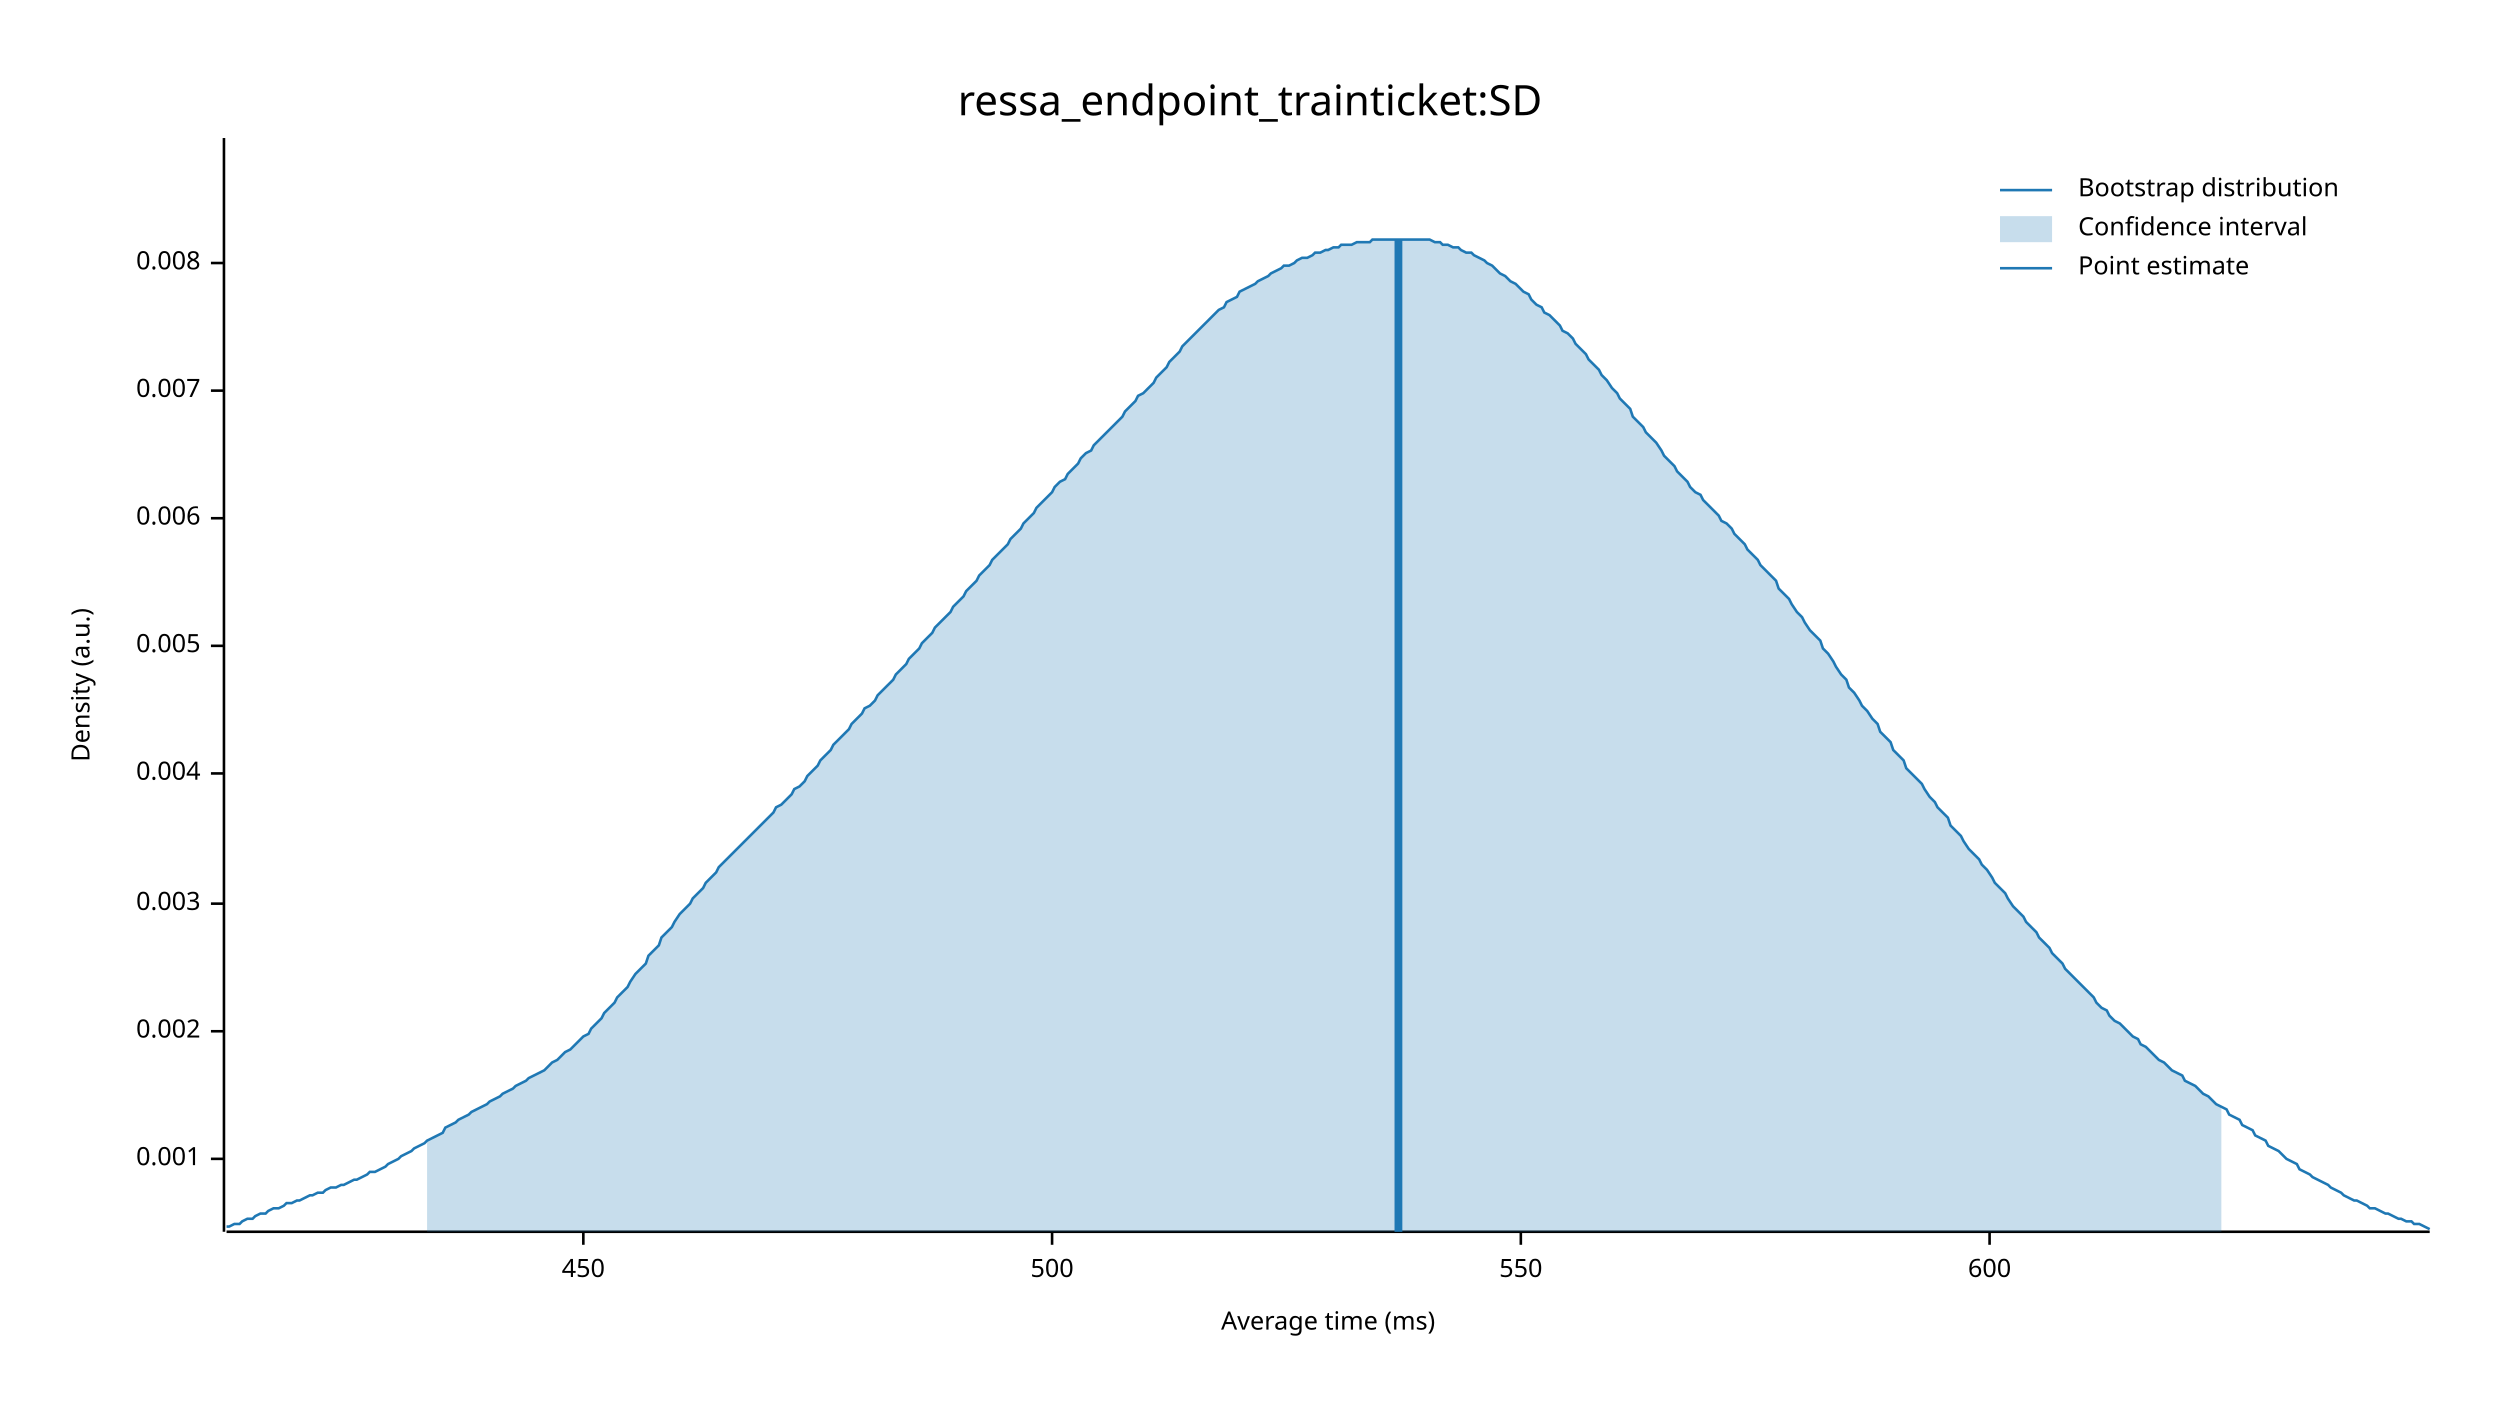
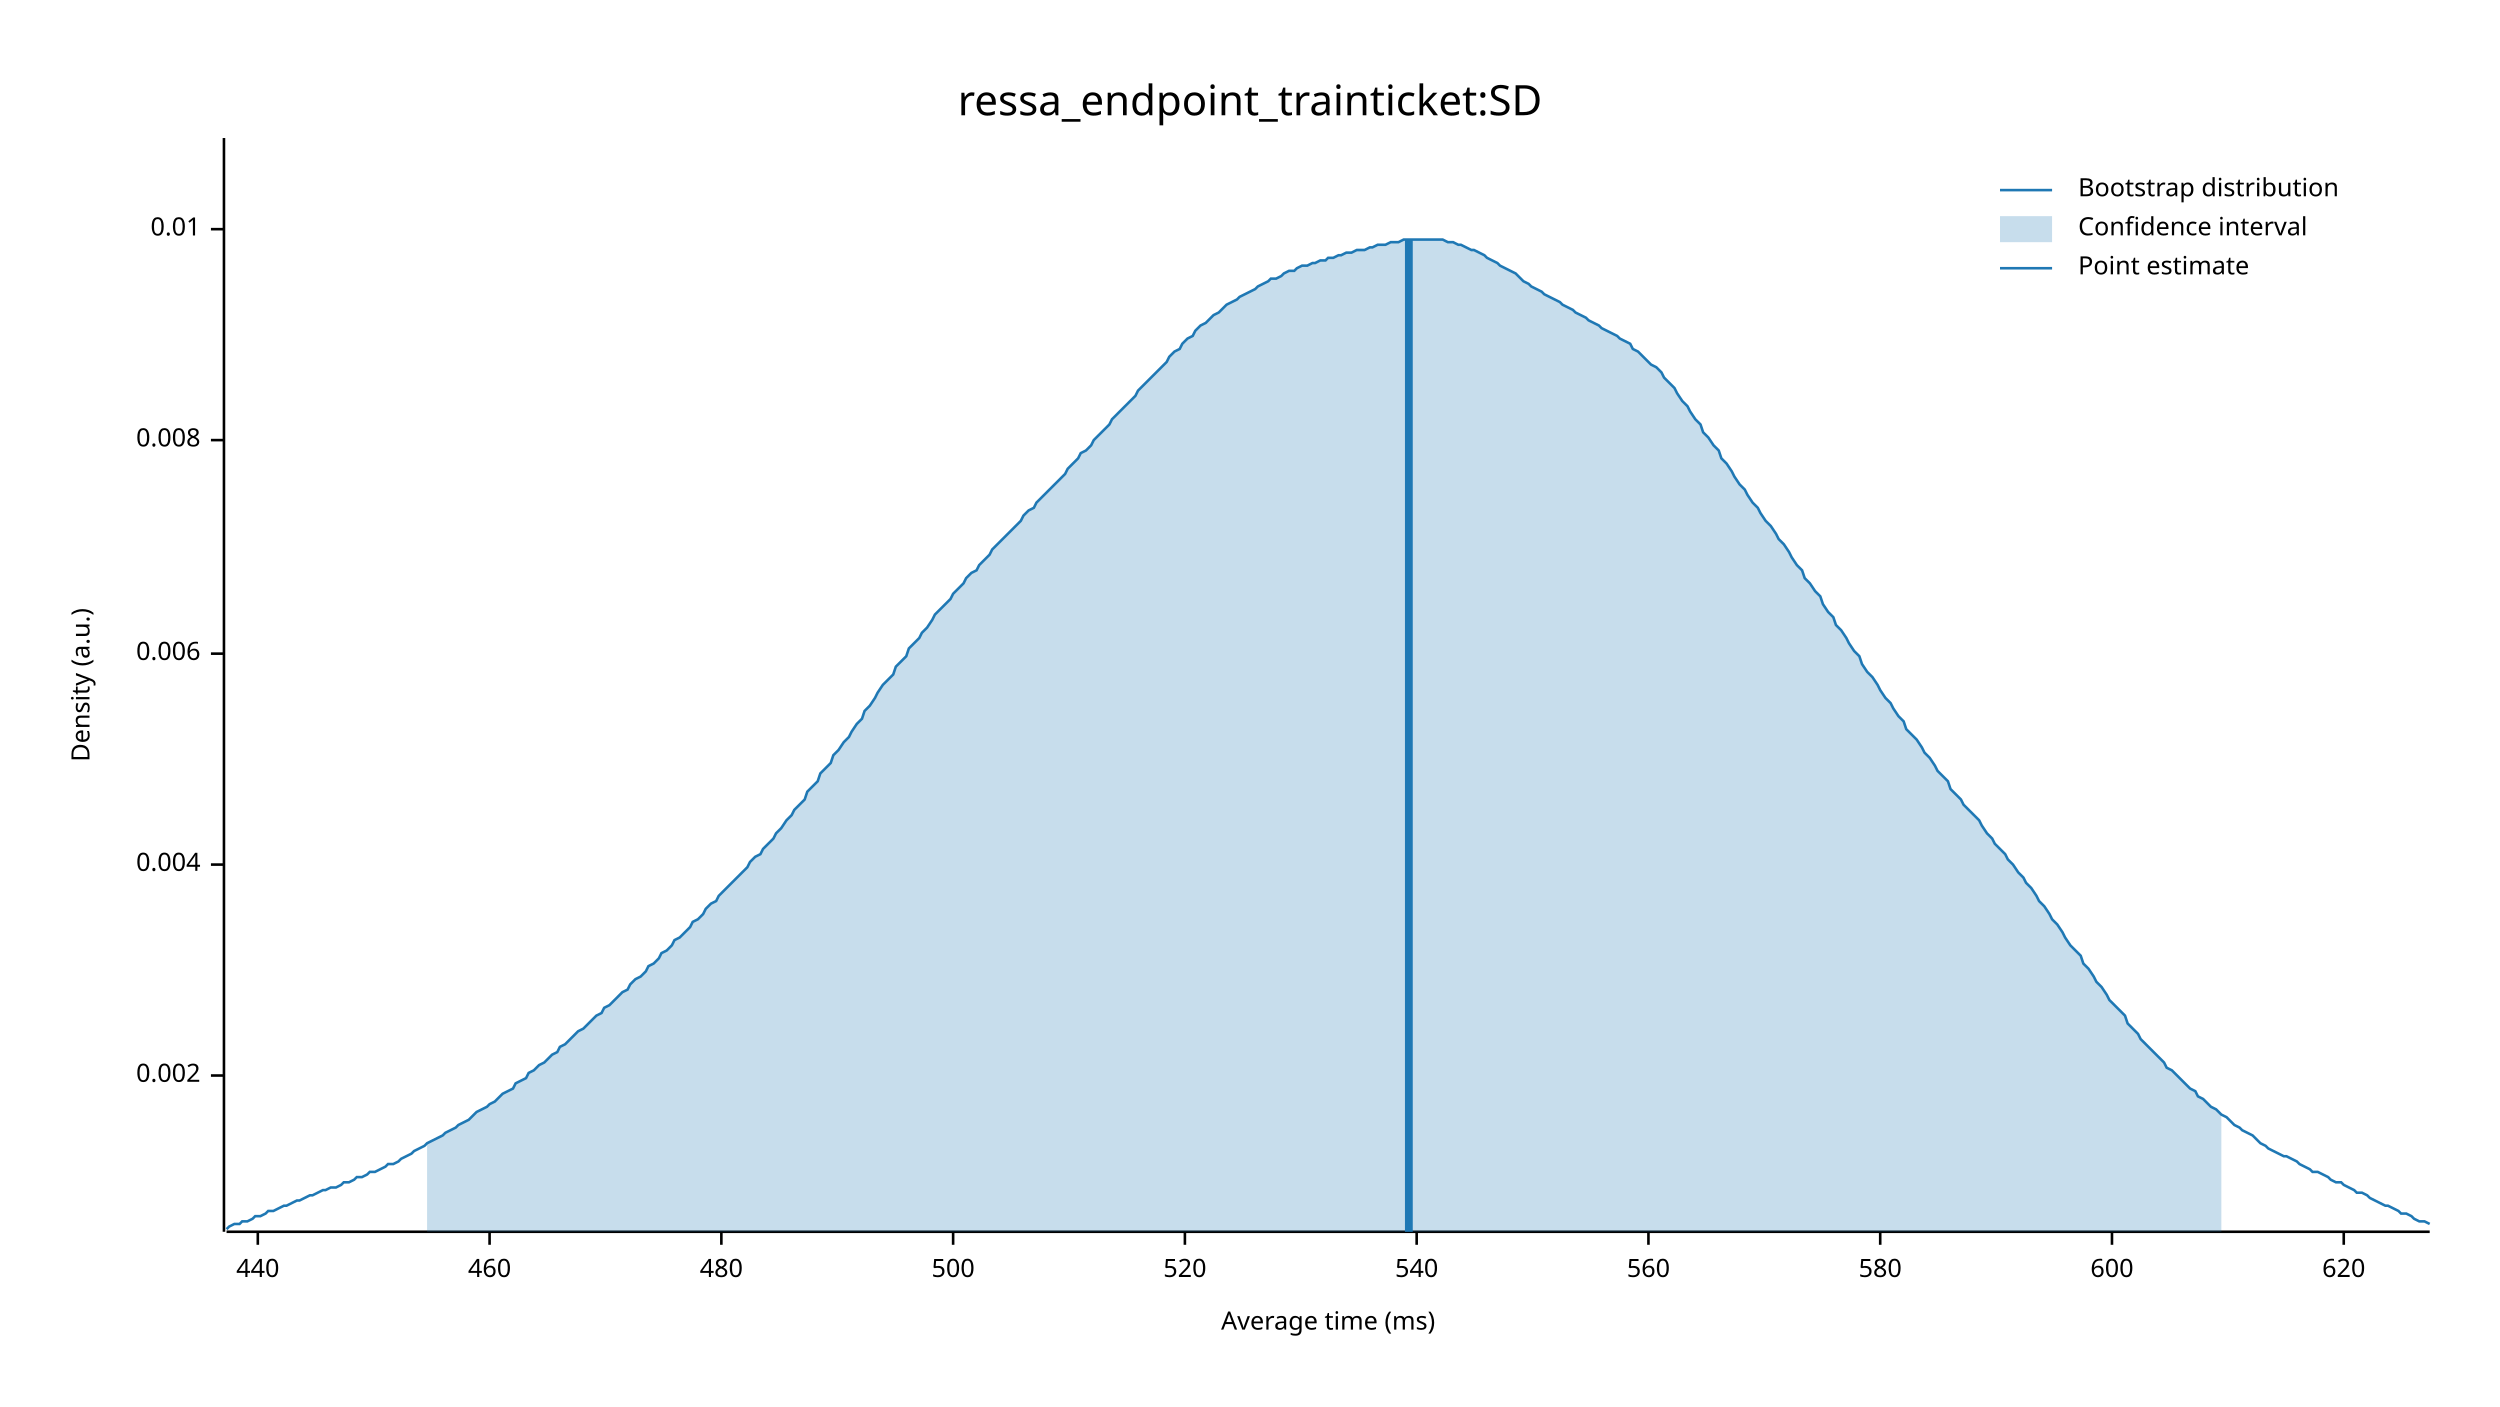
<svg xmlns="http://www.w3.org/2000/svg" width="960" height="540" viewBox="0 0 960 540">
  <text x="480" y="32" dy="0.76em" text-anchor="middle" font-family="sans-serif" font-size="16.129" opacity="1" fill="#000000">
ressa_endpoint_trainticket:SD
</text>
  <text x="27" y="263" dy="0.76em" text-anchor="middle" font-family="sans-serif" font-size="9.677" opacity="1" fill="#000000" transform="rotate(270, 27, 263)">
Density (a.u.)
</text>
  <text x="510" y="513" dy="-0.5ex" text-anchor="middle" font-family="sans-serif" font-size="9.677" opacity="1" fill="#000000">
Average time (ms)
</text>
  <polyline fill="none" opacity="1" stroke="#000000" stroke-width="1" points="86,53 86,473 " />
-   <text x="77" y="445" dy="0.5ex" text-anchor="end" font-family="sans-serif" font-size="9.677" opacity="1" fill="#000000">
- 0.001
- </text>
-   <polyline fill="none" opacity="1" stroke="#000000" stroke-width="1" points="81,445 86,445 " />
-   <text x="77" y="396" dy="0.5ex" text-anchor="end" font-family="sans-serif" font-size="9.677" opacity="1" fill="#000000">
+   <text x="77" y="413" dy="0.5ex" text-anchor="end" font-family="sans-serif" font-size="9.677" opacity="1" fill="#000000">
0.002
</text>
-   <polyline fill="none" opacity="1" stroke="#000000" stroke-width="1" points="81,396 86,396 " />
-   <text x="77" y="347" dy="0.5ex" text-anchor="end" font-family="sans-serif" font-size="9.677" opacity="1" fill="#000000">
- 0.003
- </text>
-   <polyline fill="none" opacity="1" stroke="#000000" stroke-width="1" points="81,347 86,347 " />
-   <text x="77" y="297" dy="0.5ex" text-anchor="end" font-family="sans-serif" font-size="9.677" opacity="1" fill="#000000">
+   <polyline fill="none" opacity="1" stroke="#000000" stroke-width="1" points="81,413 86,413 " />
+   <text x="77" y="332" dy="0.5ex" text-anchor="end" font-family="sans-serif" font-size="9.677" opacity="1" fill="#000000">
0.004
</text>
-   <polyline fill="none" opacity="1" stroke="#000000" stroke-width="1" points="81,297 86,297 " />
-   <text x="77" y="248" dy="0.5ex" text-anchor="end" font-family="sans-serif" font-size="9.677" opacity="1" fill="#000000">
- 0.005
- </text>
-   <polyline fill="none" opacity="1" stroke="#000000" stroke-width="1" points="81,248 86,248 " />
-   <text x="77" y="199" dy="0.5ex" text-anchor="end" font-family="sans-serif" font-size="9.677" opacity="1" fill="#000000">
+   <polyline fill="none" opacity="1" stroke="#000000" stroke-width="1" points="81,332 86,332 " />
+   <text x="77" y="251" dy="0.5ex" text-anchor="end" font-family="sans-serif" font-size="9.677" opacity="1" fill="#000000">
0.006
</text>
-   <polyline fill="none" opacity="1" stroke="#000000" stroke-width="1" points="81,199 86,199 " />
-   <text x="77" y="150" dy="0.5ex" text-anchor="end" font-family="sans-serif" font-size="9.677" opacity="1" fill="#000000">
- 0.007
- </text>
-   <polyline fill="none" opacity="1" stroke="#000000" stroke-width="1" points="81,150 86,150 " />
-   <text x="77" y="101" dy="0.5ex" text-anchor="end" font-family="sans-serif" font-size="9.677" opacity="1" fill="#000000">
+   <polyline fill="none" opacity="1" stroke="#000000" stroke-width="1" points="81,251 86,251 " />
+   <text x="77" y="169" dy="0.5ex" text-anchor="end" font-family="sans-serif" font-size="9.677" opacity="1" fill="#000000">
0.008
</text>
-   <polyline fill="none" opacity="1" stroke="#000000" stroke-width="1" points="81,101 86,101 " />
+   <polyline fill="none" opacity="1" stroke="#000000" stroke-width="1" points="81,169 86,169 " />
+   <text x="77" y="88" dy="0.5ex" text-anchor="end" font-family="sans-serif" font-size="9.677" opacity="1" fill="#000000">
+ 0.01
+ </text>
+   <polyline fill="none" opacity="1" stroke="#000000" stroke-width="1" points="81,88 86,88 " />
  <polyline fill="none" opacity="1" stroke="#000000" stroke-width="1" points="87,473 933,473 " />
-   <text x="224" y="483" dy="0.76em" text-anchor="middle" font-family="sans-serif" font-size="9.677" opacity="1" fill="#000000">
- 450
+   <text x="99" y="483" dy="0.76em" text-anchor="middle" font-family="sans-serif" font-size="9.677" opacity="1" fill="#000000">
+ 440
</text>
-   <polyline fill="none" opacity="1" stroke="#000000" stroke-width="1" points="224,473 224,478 " />
-   <text x="404" y="483" dy="0.76em" text-anchor="middle" font-family="sans-serif" font-size="9.677" opacity="1" fill="#000000">
+   <polyline fill="none" opacity="1" stroke="#000000" stroke-width="1" points="99,473 99,478 " />
+   <text x="188" y="483" dy="0.76em" text-anchor="middle" font-family="sans-serif" font-size="9.677" opacity="1" fill="#000000">
+ 460
+ </text>
+   <polyline fill="none" opacity="1" stroke="#000000" stroke-width="1" points="188,473 188,478 " />
+   <text x="277" y="483" dy="0.76em" text-anchor="middle" font-family="sans-serif" font-size="9.677" opacity="1" fill="#000000">
+ 480
+ </text>
+   <polyline fill="none" opacity="1" stroke="#000000" stroke-width="1" points="277,473 277,478 " />
+   <text x="366" y="483" dy="0.76em" text-anchor="middle" font-family="sans-serif" font-size="9.677" opacity="1" fill="#000000">
500
</text>
-   <polyline fill="none" opacity="1" stroke="#000000" stroke-width="1" points="404,473 404,478 " />
-   <text x="584" y="483" dy="0.76em" text-anchor="middle" font-family="sans-serif" font-size="9.677" opacity="1" fill="#000000">
- 550
+   <polyline fill="none" opacity="1" stroke="#000000" stroke-width="1" points="366,473 366,478 " />
+   <text x="455" y="483" dy="0.76em" text-anchor="middle" font-family="sans-serif" font-size="9.677" opacity="1" fill="#000000">
+ 520
</text>
-   <polyline fill="none" opacity="1" stroke="#000000" stroke-width="1" points="584,473 584,478 " />
-   <text x="764" y="483" dy="0.76em" text-anchor="middle" font-family="sans-serif" font-size="9.677" opacity="1" fill="#000000">
+   <polyline fill="none" opacity="1" stroke="#000000" stroke-width="1" points="455,473 455,478 " />
+   <text x="544" y="483" dy="0.76em" text-anchor="middle" font-family="sans-serif" font-size="9.677" opacity="1" fill="#000000">
+ 540
+ </text>
+   <polyline fill="none" opacity="1" stroke="#000000" stroke-width="1" points="544,473 544,478 " />
+   <text x="633" y="483" dy="0.76em" text-anchor="middle" font-family="sans-serif" font-size="9.677" opacity="1" fill="#000000">
+ 560
+ </text>
+   <polyline fill="none" opacity="1" stroke="#000000" stroke-width="1" points="633,473 633,478 " />
+   <text x="722" y="483" dy="0.76em" text-anchor="middle" font-family="sans-serif" font-size="9.677" opacity="1" fill="#000000">
+ 580
+ </text>
+   <polyline fill="none" opacity="1" stroke="#000000" stroke-width="1" points="722,473 722,478 " />
+   <text x="811" y="483" dy="0.76em" text-anchor="middle" font-family="sans-serif" font-size="9.677" opacity="1" fill="#000000">
600
</text>
-   <polyline fill="none" opacity="1" stroke="#000000" stroke-width="1" points="764,473 764,478 " />
-   <polyline fill="none" opacity="1" stroke="#1F78B4" stroke-width="1" points="87,471 88,471 90,470 92,470 93,469 95,468 97,468 98,467 100,466 102,466 103,465 105,464 107,464 109,463 110,462 112,462 114,461 115,461 117,460 119,459 120,459 122,458 124,458 125,457 127,456 129,456 131,455 132,455 134,454 136,453 137,453 139,452 141,451 142,450 144,450 146,449 148,448 149,447 151,446 153,445 154,444 156,443 158,442 159,441 161,440 163,439 164,438 166,437 168,436 170,435 171,433 173,432 175,431 176,430 178,429 180,428 181,427 183,426 185,425 187,424 188,423 190,422 192,421 193,420 195,419 197,418 198,417 200,416 202,415 203,414 205,413 207,412 209,411 210,410 212,408 214,407 215,406 217,404 219,403 220,402 222,400 224,398 226,397 227,395 229,393 231,391 232,389 234,387 236,385 237,383 239,381 241,379 242,377 244,374 246,372 248,370 249,367 251,365 253,363 254,360 256,358 258,356 259,354 261,351 263,349 265,347 266,345 268,343 270,341 271,339 273,337 275,335 276,333 278,331 280,329 281,328 283,326 285,324 287,322 288,321 290,319 292,317 293,316 295,314 297,312 298,310 300,309 302,307 304,305 305,303 307,302 309,300 310,298 312,296 314,294 315,292 317,290 319,288 320,286 322,284 324,282 326,280 327,278 329,276 331,274 332,272 334,271 336,269 337,267 339,265 341,263 343,261 344,259 346,257 348,255 349,253 351,251 353,249 354,247 356,245 358,243 359,241 361,239 363,237 365,235 366,233 368,231 370,229 371,227 373,225 375,223 376,221 378,219 380,217 381,215 383,213 385,211 387,209 388,207 390,205 392,203 393,201 395,199 397,197 398,195 400,193 402,191 404,189 405,187 407,185 409,184 410,182 412,180 414,178 415,176 417,174 419,173 420,171 422,169 424,167 426,165 427,164 429,162 431,160 432,158 434,156 436,154 437,152 439,151 441,149 443,147 444,145 446,143 448,141 449,139 451,137 453,135 454,133 456,131 458,129 459,128 461,126 463,124 465,122 466,121 468,119 470,118 471,116 473,115 475,114 476,112 478,111 480,110 482,109 483,108 485,107 487,106 488,105 490,104 492,103 493,102 495,102 497,101 498,100 500,99 502,99 504,98 505,97 507,97 509,96 510,96 512,95 514,95 515,94 517,94 519,94 521,93 522,93 524,93 526,93 527,92 529,92 531,92 532,92 534,92 536,92 537,92 539,92 541,92 543,92 544,92 546,92 548,92 549,92 551,93 553,93 554,94 556,94 558,95 560,95 561,96 563,97 565,97 566,98 568,99 570,100 571,101 573,102 575,104 576,105 578,106 580,108 582,109 583,110 585,112 587,113 588,115 590,117 592,118 593,120 595,121 597,123 599,125 600,127 602,128 604,130 605,132 607,134 609,136 610,138 612,140 614,142 615,144 617,146 619,149 621,151 622,153 624,155 626,157 627,160 629,162 631,164 632,166 634,168 636,170 638,173 639,175 641,177 643,179 644,181 646,183 648,185 649,187 651,189 653,190 654,192 656,194 658,196 660,198 661,200 663,201 665,203 666,205 668,207 670,209 671,211 673,213 675,215 676,217 678,219 680,221 682,223 683,226 685,228 687,230 688,232 690,235 692,237 693,239 695,242 697,244 699,246 700,249 702,251 704,254 705,256 707,259 709,261 710,264 712,266 714,269 715,271 717,273 719,276 721,278 722,281 724,283 726,285 727,288 729,290 731,292 732,295 734,297 736,299 738,301 739,303 741,306 743,308 744,310 746,312 748,314 749,317 751,319 753,321 754,323 756,326 758,328 760,330 761,332 763,334 765,337 766,339 768,341 770,343 771,345 773,348 775,350 777,352 778,354 780,356 782,358 783,360 785,362 787,364 788,366 790,368 792,370 793,372 795,374 797,376 799,378 800,379 802,381 804,383 805,385 807,387 809,388 810,390 812,392 814,393 816,395 817,396 819,398 821,399 822,401 824,402 826,404 827,405 829,407 831,408 832,409 834,411 836,412 838,413 839,415 841,416 843,417 844,418 846,420 848,421 849,422 851,424 853,425 855,426 856,428 858,429 860,430 861,432 863,433 865,434 866,436 868,437 870,438 871,440 873,441 875,442 877,444 878,445 880,446 882,447 883,449 885,450 887,451 888,452 890,453 892,454 894,455 895,456 897,457 899,458 900,459 902,460 904,461 905,461 907,462 909,463 910,464 912,464 914,465 916,466 917,466 919,467 921,468 922,468 924,469 926,469 927,470 929,470 931,471 933,472 " />
-   <polygon opacity="0.25" fill="#1F78B4" points="164,438 166,437 168,436 170,435 171,433 173,432 175,431 176,430 178,429 180,428 181,427 183,426 185,425 187,424 188,423 190,422 192,421 193,420 195,419 197,418 198,417 200,416 202,415 203,414 205,413 207,412 209,411 210,410 212,408 214,407 215,406 217,404 219,403 220,402 222,400 224,398 226,397 227,395 229,393 231,391 232,389 234,387 236,385 237,383 239,381 241,379 242,377 244,374 246,372 248,370 249,367 251,365 253,363 254,360 256,358 258,356 259,354 261,351 263,349 265,347 266,345 268,343 270,341 271,339 273,337 275,335 276,333 278,331 280,329 281,328 283,326 285,324 287,322 288,321 290,319 292,317 293,316 295,314 297,312 298,310 300,309 302,307 304,305 305,303 307,302 309,300 310,298 312,296 314,294 315,292 317,290 319,288 320,286 322,284 324,282 326,280 327,278 329,276 331,274 332,272 334,271 336,269 337,267 339,265 341,263 343,261 344,259 346,257 348,255 349,253 351,251 353,249 354,247 356,245 358,243 359,241 361,239 363,237 365,235 366,233 368,231 370,229 371,227 373,225 375,223 376,221 378,219 380,217 381,215 383,213 385,211 387,209 388,207 390,205 392,203 393,201 395,199 397,197 398,195 400,193 402,191 404,189 405,187 407,185 409,184 410,182 412,180 414,178 415,176 417,174 419,173 420,171 422,169 424,167 426,165 427,164 429,162 431,160 432,158 434,156 436,154 437,152 439,151 441,149 443,147 444,145 446,143 448,141 449,139 451,137 453,135 454,133 456,131 458,129 459,128 461,126 463,124 465,122 466,121 468,119 470,118 471,116 473,115 475,114 476,112 478,111 480,110 482,109 483,108 485,107 487,106 488,105 490,104 492,103 493,102 495,102 497,101 498,100 500,99 502,99 504,98 505,97 507,97 509,96 510,96 512,95 514,95 515,94 517,94 519,94 521,93 522,93 524,93 526,93 527,92 529,92 531,92 532,92 534,92 536,92 537,92 539,92 541,92 543,92 544,92 546,92 548,92 549,92 551,93 553,93 554,94 556,94 558,95 560,95 561,96 563,97 565,97 566,98 568,99 570,100 571,101 573,102 575,104 576,105 578,106 580,108 582,109 583,110 585,112 587,113 588,115 590,117 592,118 593,120 595,121 597,123 599,125 600,127 602,128 604,130 605,132 607,134 609,136 610,138 612,140 614,142 615,144 617,146 619,149 621,151 622,153 624,155 626,157 627,160 629,162 631,164 632,166 634,168 636,170 638,173 639,175 641,177 643,179 644,181 646,183 648,185 649,187 651,189 653,190 654,192 656,194 658,196 660,198 661,200 663,201 665,203 666,205 668,207 670,209 671,211 673,213 675,215 676,217 678,219 680,221 682,223 683,226 685,228 687,230 688,232 690,235 692,237 693,239 695,242 697,244 699,246 700,249 702,251 704,254 705,256 707,259 709,261 710,264 712,266 714,269 715,271 717,273 719,276 721,278 722,281 724,283 726,285 727,288 729,290 731,292 732,295 734,297 736,299 738,301 739,303 741,306 743,308 744,310 746,312 748,314 749,317 751,319 753,321 754,323 756,326 758,328 760,330 761,332 763,334 765,337 766,339 768,341 770,343 771,345 773,348 775,350 777,352 778,354 780,356 782,358 783,360 785,362 787,364 788,366 790,368 792,370 793,372 795,374 797,376 799,378 800,379 802,381 804,383 805,385 807,387 809,388 810,390 812,392 814,393 816,395 817,396 819,398 821,399 822,401 824,402 826,404 827,405 829,407 831,408 832,409 834,411 836,412 838,413 839,415 841,416 843,417 844,418 846,420 848,421 849,422 851,424 853,425 853,473 164,473 " />
-   <polyline fill="none" opacity="1" stroke="#1F78B4" stroke-width="3" points="537,473 537,92 " />
+   <polyline fill="none" opacity="1" stroke="#000000" stroke-width="1" points="811,473 811,478 " />
+   <text x="900" y="483" dy="0.76em" text-anchor="middle" font-family="sans-serif" font-size="9.677" opacity="1" fill="#000000">
+ 620
+ </text>
+   <polyline fill="none" opacity="1" stroke="#000000" stroke-width="1" points="900,473 900,478 " />
+   <polyline fill="none" opacity="1" stroke="#1F78B4" stroke-width="1" points="87,472 88,471 90,470 92,470 93,469 95,469 97,468 98,467 100,467 102,466 103,465 105,465 107,464 109,463 110,463 112,462 114,461 115,461 117,460 119,459 120,459 122,458 124,457 125,457 127,456 129,456 131,455 132,454 134,454 136,453 137,452 139,452 141,451 142,450 144,450 146,449 148,448 149,447 151,447 153,446 154,445 156,444 158,443 159,442 161,441 163,440 164,439 166,438 168,437 170,436 171,435 173,434 175,433 176,432 178,431 180,430 181,429 183,427 185,426 187,425 188,424 190,423 192,421 193,420 195,419 197,418 198,416 200,415 202,414 203,412 205,411 207,409 209,408 210,407 212,405 214,404 215,402 217,401 219,399 220,398 222,396 224,395 226,393 227,392 229,390 231,389 232,387 234,386 236,384 237,383 239,381 241,380 242,378 244,376 246,375 248,373 249,371 251,370 253,368 254,366 256,365 258,363 259,361 261,360 263,358 265,356 266,354 268,353 270,351 271,349 273,347 275,346 276,344 278,342 280,340 281,339 283,337 285,335 287,333 288,331 290,329 292,328 293,326 295,324 297,322 298,320 300,318 302,315 304,313 305,311 307,309 309,307 310,304 312,302 314,300 315,297 317,295 319,293 320,290 322,288 324,285 326,283 327,281 329,278 331,276 332,273 334,271 336,268 337,266 339,263 341,261 343,259 344,256 346,254 348,252 349,249 351,247 353,245 354,243 356,241 358,238 359,236 361,234 363,232 365,230 366,228 368,226 370,224 371,222 373,220 375,219 376,217 378,215 380,213 381,211 383,209 385,207 387,205 388,204 390,202 392,200 393,198 395,196 397,195 398,193 400,191 402,189 404,187 405,186 407,184 409,182 410,180 412,178 414,176 415,174 417,173 419,171 420,169 422,167 424,165 426,163 427,161 429,159 431,157 432,156 434,154 436,152 437,150 439,148 441,146 443,144 444,143 446,141 448,139 449,137 451,135 453,134 454,132 456,130 458,129 459,127 461,125 463,124 465,122 466,121 468,120 470,118 471,117 473,116 475,115 476,114 478,113 480,112 482,111 483,110 485,109 487,108 488,107 490,107 492,106 493,105 495,104 497,104 498,103 500,102 502,102 504,101 505,101 507,100 509,100 510,99 512,99 514,98 515,98 517,97 519,97 521,96 522,96 524,96 526,95 527,95 529,94 531,94 532,94 534,93 536,93 537,93 539,92 541,92 543,92 544,92 546,92 548,92 549,92 551,92 553,92 554,92 556,93 558,93 560,94 561,94 563,95 565,96 566,96 568,97 570,98 571,99 573,100 575,101 576,102 578,103 580,104 582,105 583,106 585,108 587,109 588,110 590,111 592,112 593,113 595,114 597,115 599,116 600,117 602,118 604,119 605,120 607,121 609,122 610,123 612,124 614,125 615,126 617,127 619,128 621,129 622,130 624,131 626,132 627,134 629,135 631,137 632,138 634,140 636,141 638,143 639,145 641,147 643,149 644,151 646,154 648,156 649,158 651,161 653,163 654,166 656,168 658,171 660,173 661,176 663,178 665,181 666,183 668,186 670,188 671,190 673,193 675,195 676,197 678,200 680,202 682,205 683,207 685,209 687,212 688,214 690,217 692,219 693,222 695,224 697,227 699,229 700,232 702,235 704,237 705,240 707,242 709,245 710,247 712,250 714,252 715,255 717,258 719,260 721,263 722,265 724,268 726,270 727,272 729,275 731,277 732,280 734,282 736,284 738,287 739,289 741,291 743,294 744,296 746,298 748,300 749,303 751,305 753,307 754,309 756,311 758,313 760,315 761,317 763,320 765,322 766,324 768,326 770,328 771,330 773,332 775,335 777,337 778,339 780,341 782,344 783,346 785,348 787,351 788,353 790,355 792,358 793,360 795,363 797,365 799,367 800,370 802,372 804,375 805,377 807,379 809,382 810,384 812,386 814,388 816,390 817,393 819,395 821,397 822,399 824,401 826,403 827,404 829,406 831,408 832,410 834,411 836,413 838,415 839,416 841,418 843,419 844,421 846,422 848,424 849,425 851,426 853,428 855,429 856,430 858,432 860,433 861,434 863,435 865,436 866,437 868,439 870,440 871,441 873,442 875,443 877,444 878,444 880,445 882,446 883,447 885,448 887,449 888,450 890,450 892,451 894,452 895,453 897,454 899,454 900,455 902,456 904,457 905,458 907,458 909,459 910,460 912,461 914,462 916,463 917,463 919,464 921,465 922,466 924,466 926,467 927,468 929,469 931,469 933,470 " />
+   <polygon opacity="0.25" fill="#1F78B4" points="164,439 166,438 168,437 170,436 171,435 173,434 175,433 176,432 178,431 180,430 181,429 183,427 185,426 187,425 188,424 190,423 192,421 193,420 195,419 197,418 198,416 200,415 202,414 203,412 205,411 207,409 209,408 210,407 212,405 214,404 215,402 217,401 219,399 220,398 222,396 224,395 226,393 227,392 229,390 231,389 232,387 234,386 236,384 237,383 239,381 241,380 242,378 244,376 246,375 248,373 249,371 251,370 253,368 254,366 256,365 258,363 259,361 261,360 263,358 265,356 266,354 268,353 270,351 271,349 273,347 275,346 276,344 278,342 280,340 281,339 283,337 285,335 287,333 288,331 290,329 292,328 293,326 295,324 297,322 298,320 300,318 302,315 304,313 305,311 307,309 309,307 310,304 312,302 314,300 315,297 317,295 319,293 320,290 322,288 324,285 326,283 327,281 329,278 331,276 332,273 334,271 336,268 337,266 339,263 341,261 343,259 344,256 346,254 348,252 349,249 351,247 353,245 354,243 356,241 358,238 359,236 361,234 363,232 365,230 366,228 368,226 370,224 371,222 373,220 375,219 376,217 378,215 380,213 381,211 383,209 385,207 387,205 388,204 390,202 392,200 393,198 395,196 397,195 398,193 400,191 402,189 404,187 405,186 407,184 409,182 410,180 412,178 414,176 415,174 417,173 419,171 420,169 422,167 424,165 426,163 427,161 429,159 431,157 432,156 434,154 436,152 437,150 439,148 441,146 443,144 444,143 446,141 448,139 449,137 451,135 453,134 454,132 456,130 458,129 459,127 461,125 463,124 465,122 466,121 468,120 470,118 471,117 473,116 475,115 476,114 478,113 480,112 482,111 483,110 485,109 487,108 488,107 490,107 492,106 493,105 495,104 497,104 498,103 500,102 502,102 504,101 505,101 507,100 509,100 510,99 512,99 514,98 515,98 517,97 519,97 521,96 522,96 524,96 526,95 527,95 529,94 531,94 532,94 534,93 536,93 537,93 539,92 541,92 543,92 544,92 546,92 548,92 549,92 551,92 553,92 554,92 556,93 558,93 560,94 561,94 563,95 565,96 566,96 568,97 570,98 571,99 573,100 575,101 576,102 578,103 580,104 582,105 583,106 585,108 587,109 588,110 590,111 592,112 593,113 595,114 597,115 599,116 600,117 602,118 604,119 605,120 607,121 609,122 610,123 612,124 614,125 615,126 617,127 619,128 621,129 622,130 624,131 626,132 627,134 629,135 631,137 632,138 634,140 636,141 638,143 639,145 641,147 643,149 644,151 646,154 648,156 649,158 651,161 653,163 654,166 656,168 658,171 660,173 661,176 663,178 665,181 666,183 668,186 670,188 671,190 673,193 675,195 676,197 678,200 680,202 682,205 683,207 685,209 687,212 688,214 690,217 692,219 693,222 695,224 697,227 699,229 700,232 702,235 704,237 705,240 707,242 709,245 710,247 712,250 714,252 715,255 717,258 719,260 721,263 722,265 724,268 726,270 727,272 729,275 731,277 732,280 734,282 736,284 738,287 739,289 741,291 743,294 744,296 746,298 748,300 749,303 751,305 753,307 754,309 756,311 758,313 760,315 761,317 763,320 765,322 766,324 768,326 770,328 771,330 773,332 775,335 777,337 778,339 780,341 782,344 783,346 785,348 787,351 788,353 790,355 792,358 793,360 795,363 797,365 799,367 800,370 802,372 804,375 805,377 807,379 809,382 810,384 812,386 814,388 816,390 817,393 819,395 821,397 822,399 824,401 826,403 827,404 829,406 831,408 832,410 834,411 836,413 838,415 839,416 841,418 843,419 844,421 846,422 848,424 849,425 851,426 853,428 853,473 164,473 " />
+   <polyline fill="none" opacity="1" stroke="#1F78B4" stroke-width="3" points="541,473 541,92 " />
  <text x="798" y="68" dy="0.76em" text-anchor="start" font-family="sans-serif" font-size="9.677" opacity="1" fill="#000000">
Bootstrap distribution
</text>
  <text x="798" y="83" dy="0.76em" text-anchor="start" font-family="sans-serif" font-size="9.677" opacity="1" fill="#000000">
Confidence interval
</text>
  <text x="798" y="98" dy="0.76em" text-anchor="start" font-family="sans-serif" font-size="9.677" opacity="1" fill="#000000">
Point estimate
</text>
  <polyline fill="none" opacity="1" stroke="#1F78B4" stroke-width="1" points="768,73 788,73 " />
  <rect x="768" y="83" width="20" height="10" opacity="0.25" fill="#1F78B4" stroke="none" />
  <polyline fill="none" opacity="1" stroke="#1F78B4" stroke-width="1" points="768,103 788,103 " />
</svg>
